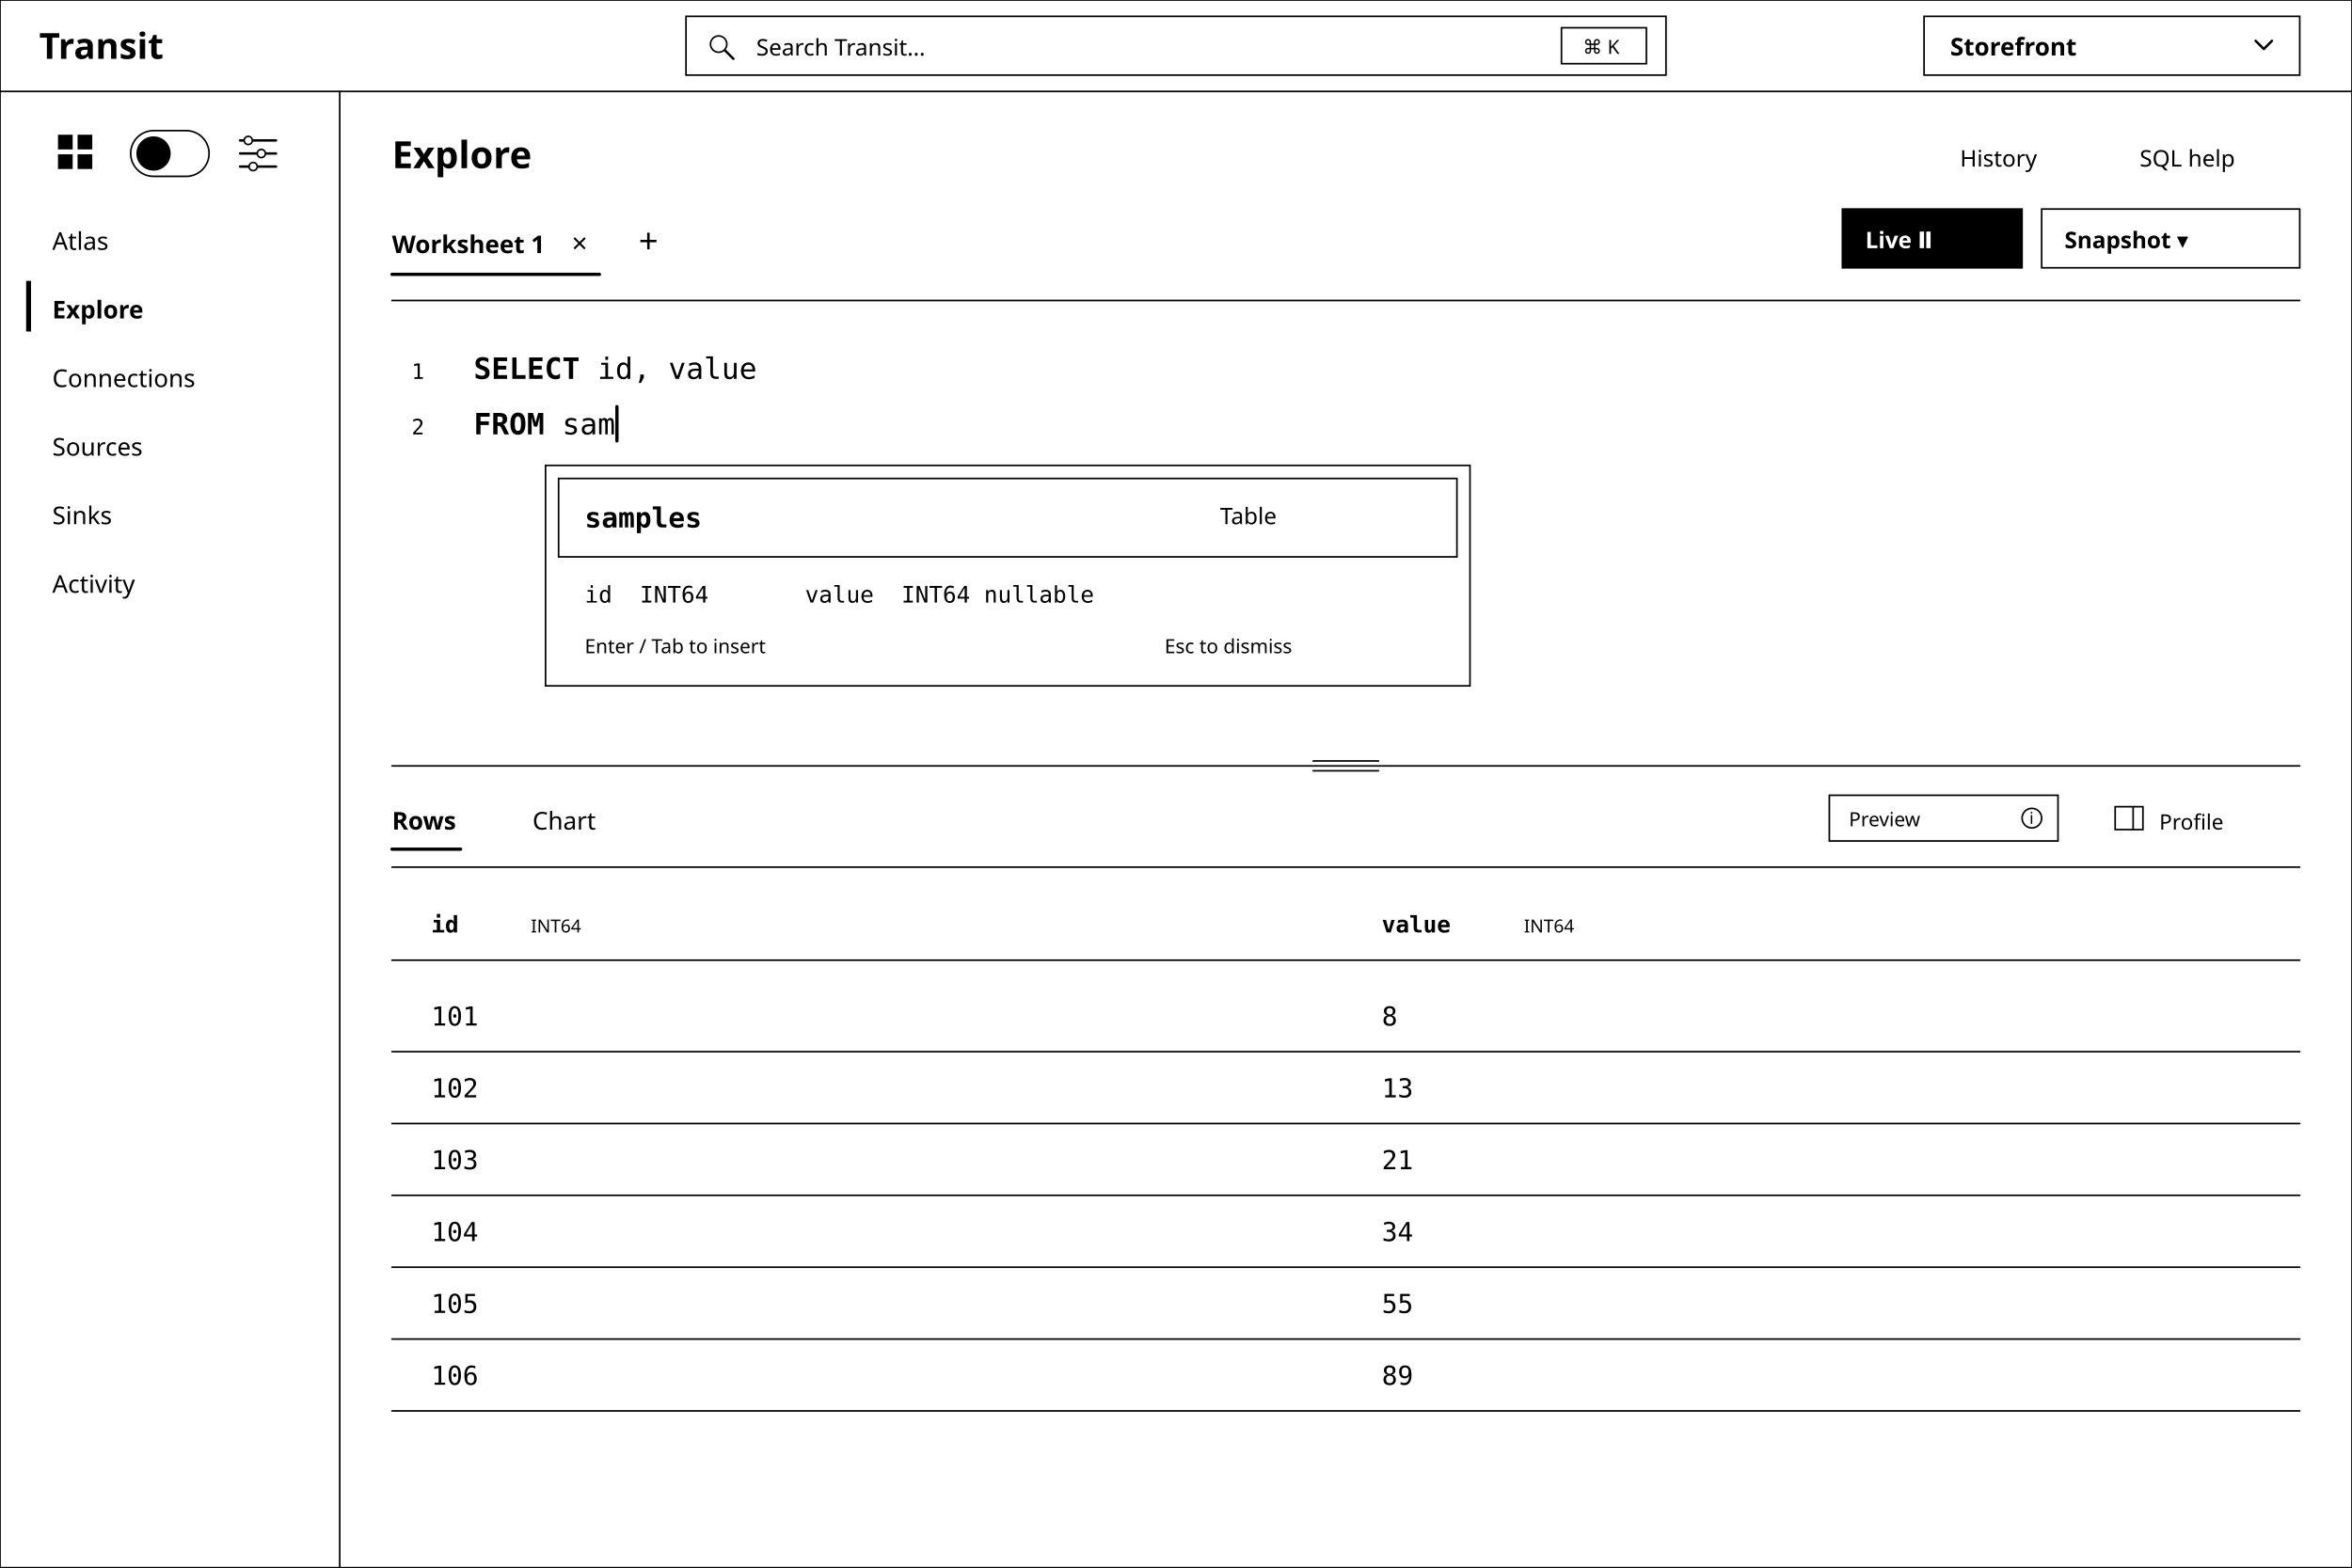
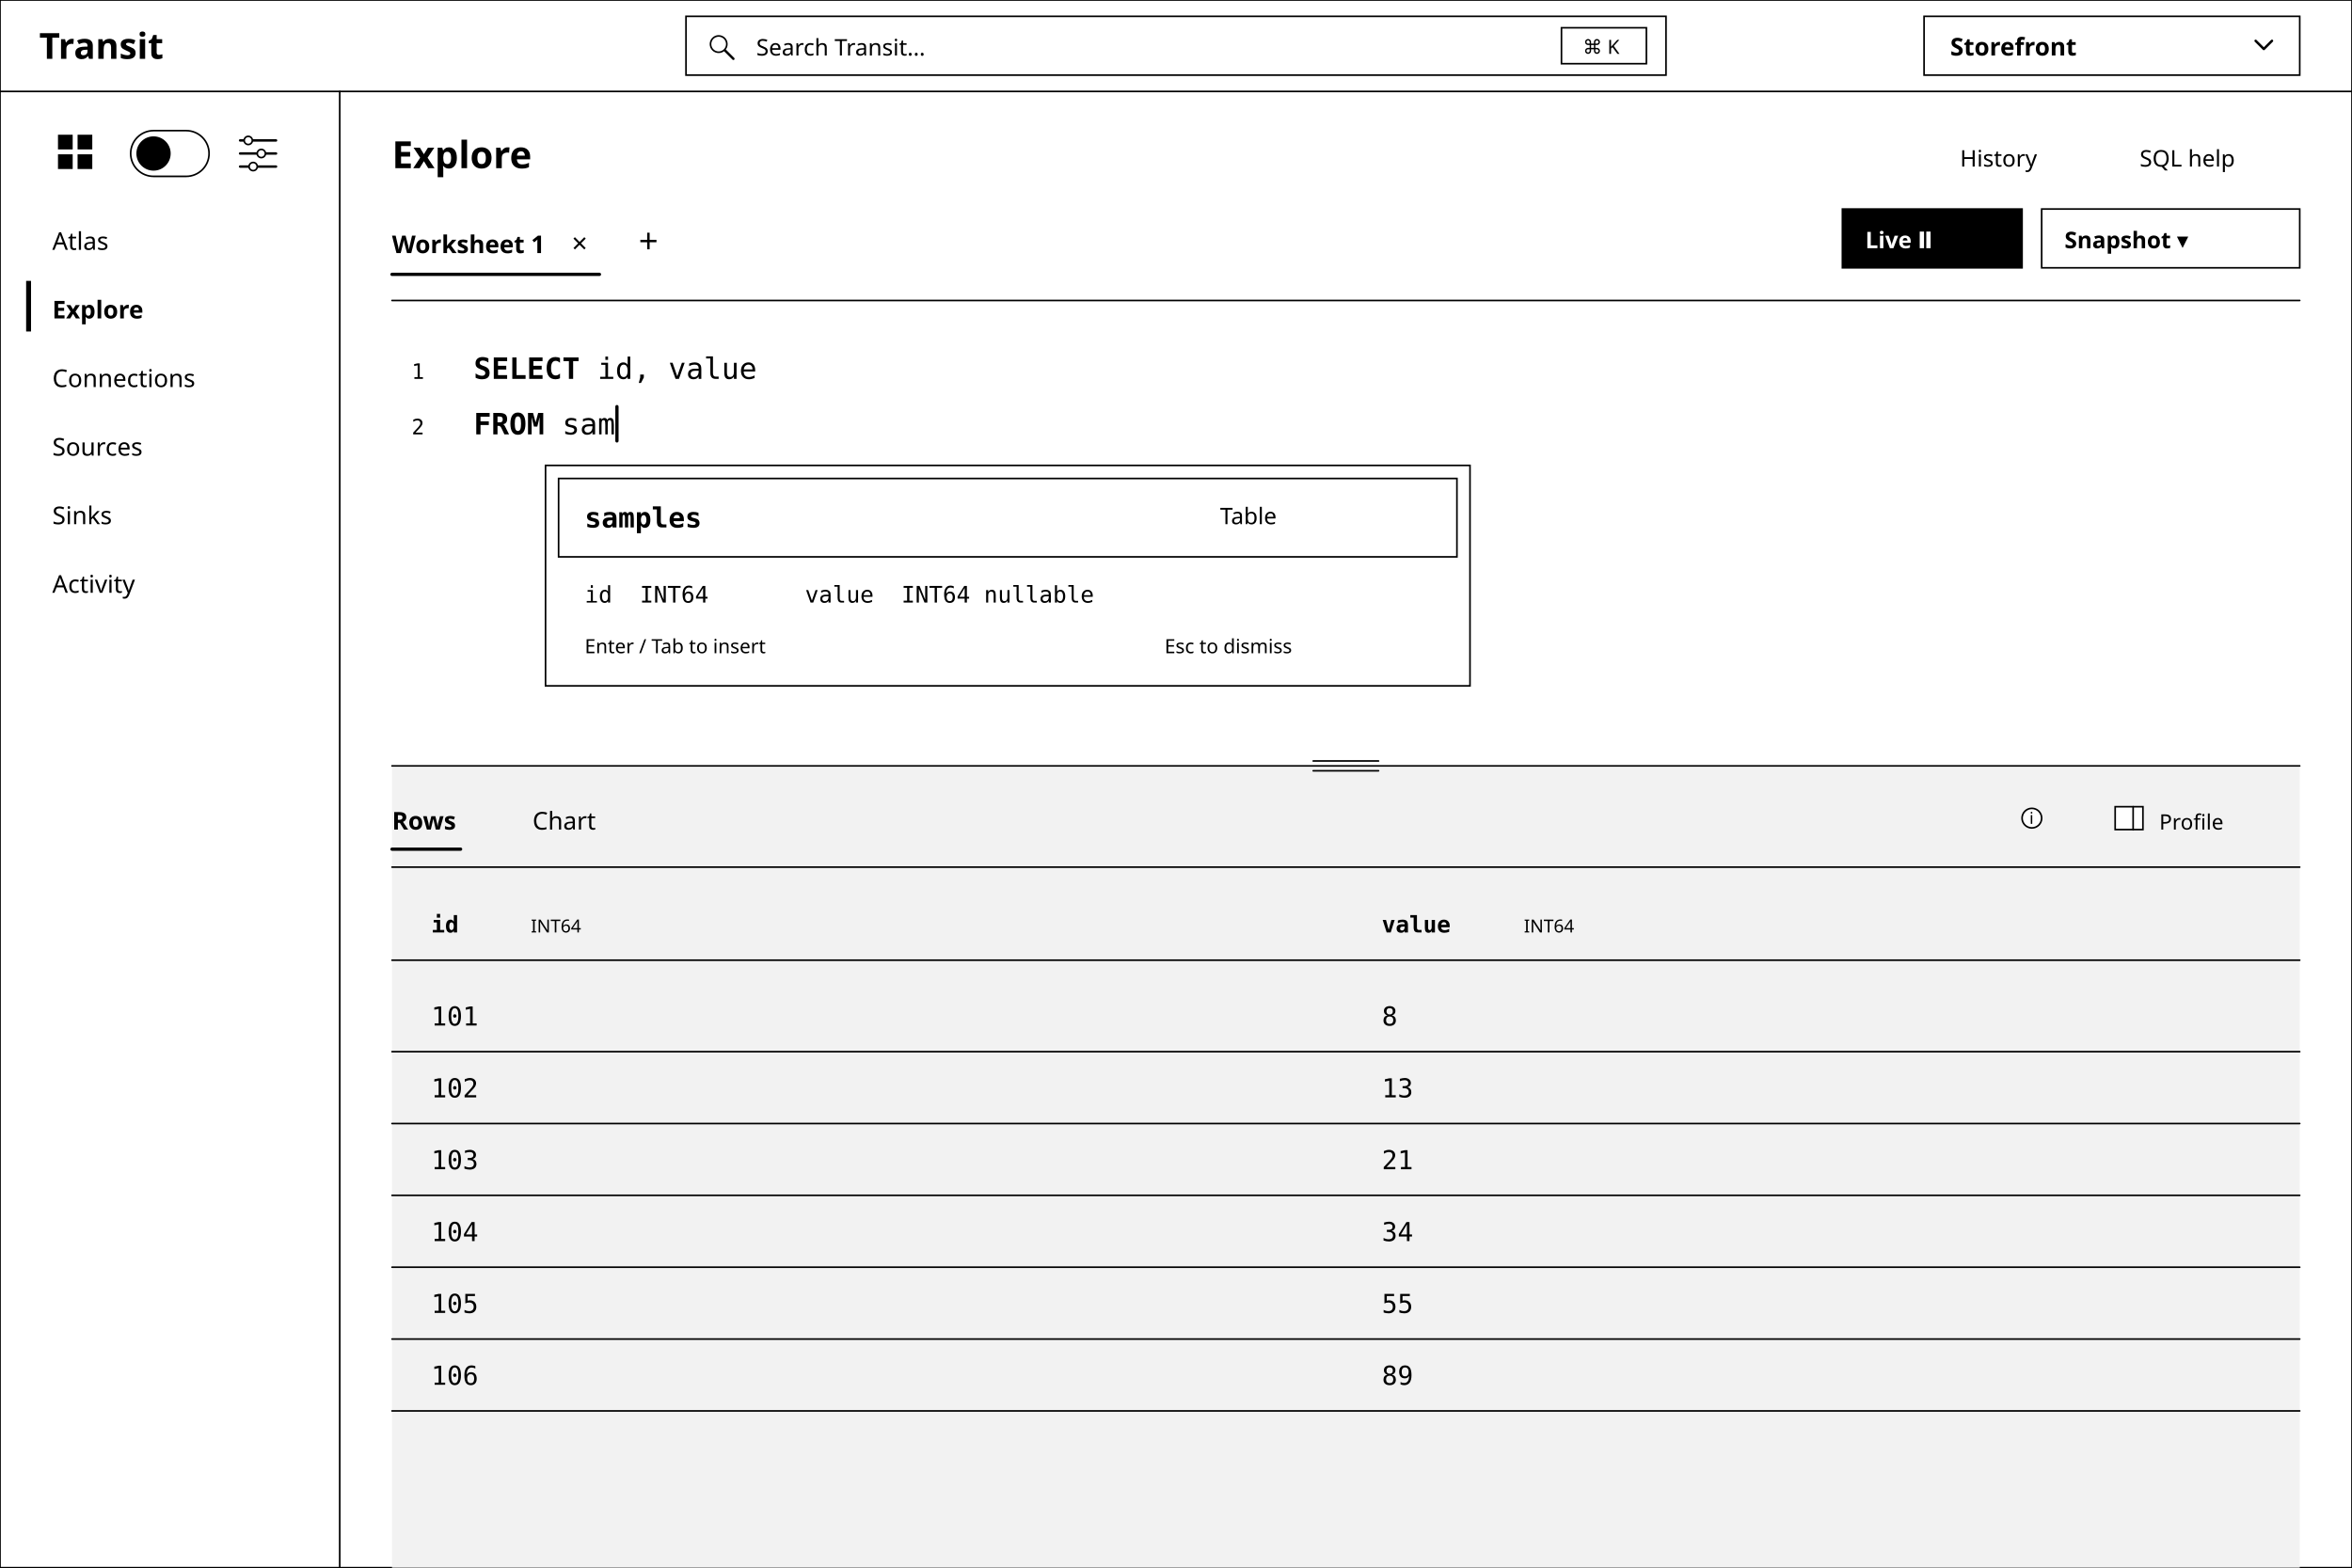
<svg xmlns="http://www.w3.org/2000/svg" width="1440" height="960" viewBox="0 0 1440 960" role="img" aria-labelledby="title desc">
  <rect x="0" y="0" width="1440" height="960" rx="0" fill="white" stroke="black" />
  <text x="24" y="36" font-family="sans-serif" font-size="22" font-weight="700" fill="black">Transit</text>
  <g role="img" aria-label="Search Transit. Command K or Control K opens context-aware power search.">
    <rect x="420" y="10" width="600" height="36" rx="0" fill="white" stroke="black" />
    <circle cx="440" cy="27" r="5" fill="white" stroke="black" />
    <path d="M444 31 l5 5" fill="none" stroke="black" stroke-width="1.5" stroke-linecap="round" stroke-linejoin="round" />
    <text x="463" y="34" font-family="sans-serif" font-size="14" font-weight="400" fill="black">Search Transit…</text>
    <rect x="956" y="17" width="52" height="22" rx="0" fill="white" stroke="black" />
    <text x="969" y="33" font-family="sans-serif" font-size="12" font-weight="400" fill="black">⌘ K</text>
  </g>
  <rect x="1178" y="10" width="230" height="36" rx="0" fill="white" stroke="black" />
  <text x="1194" y="34" font-family="sans-serif" font-size="15" font-weight="700" fill="black">Storefront</text>
  <path d="M1381 25 l5 5 l5 -5" fill="none" stroke="black" stroke-width="1.5" stroke-linecap="round" stroke-linejoin="round" />
  <path d="M0 56 H1440" fill="none" stroke="black" stroke-width="1" stroke-linecap="round" stroke-linejoin="round" />
  <path d="M208 56 L208 960" fill="none" stroke="black" stroke-width="1" stroke-linecap="round" stroke-linejoin="round" />
  <g role="img" aria-label="Area: Workspace. Workspace left; Operations right.">
    <rect x="36" y="83" width="8" height="8" rx="0" fill="black" stroke="black" />
    <rect x="36" y="95" width="8" height="8" rx="0" fill="black" stroke="black" />
    <rect x="48" y="83" width="8" height="8" rx="0" fill="black" stroke="black" />
    <rect x="48" y="95" width="8" height="8" rx="0" fill="black" stroke="black" />
    <rect x="80" y="80" width="48" height="28" rx="14" fill="white" stroke="black" />
    <circle cx="94" cy="94" r="10" fill="black" stroke="black" />
    <path d="M147 86 H169" fill="none" stroke="black" stroke-width="1.5" stroke-linecap="round" stroke-linejoin="round" />
    <circle cx="152" cy="86" r="2.5" fill="white" stroke="black" />
    <path d="M147 94 H169" fill="none" stroke="black" stroke-width="1.5" stroke-linecap="round" stroke-linejoin="round" />
    <circle cx="160" cy="94" r="2.5" fill="white" stroke="black" />
    <path d="M147 102 H169" fill="none" stroke="black" stroke-width="1.5" stroke-linecap="round" stroke-linejoin="round" />
    <circle cx="155" cy="102" r="2.5" fill="white" stroke="black" />
  </g>
  <text xml:space="preserve" x="32" y="153" font-family="sans-serif" font-size="15" font-weight="400" fill="black">Atlas</text>
  <rect x="16" y="172" width="3" height="31" rx="0" fill="black" stroke="none" />
  <text xml:space="preserve" x="32" y="195" font-family="sans-serif" font-size="15" font-weight="700" fill="black">Explore</text>
  <text xml:space="preserve" x="32" y="237" font-family="sans-serif" font-size="15" font-weight="400" fill="black">Connections</text>
  <text xml:space="preserve" x="32" y="279" font-family="sans-serif" font-size="15" font-weight="400" fill="black">Sources</text>
  <text xml:space="preserve" x="32" y="321" font-family="sans-serif" font-size="15" font-weight="400" fill="black">Sinks</text>
  <text xml:space="preserve" x="32" y="363" font-family="sans-serif" font-size="15" font-weight="400" fill="black">Activity</text>
  <text xml:space="preserve" x="240" y="103" font-family="sans-serif" font-size="23" font-weight="700" fill="black">Explore</text>
  <text xml:space="preserve" x="1200" y="102" font-family="sans-serif" font-size="14" font-weight="400" fill="black">History</text>
  <text xml:space="preserve" x="1310" y="102" font-family="sans-serif" font-size="14" font-weight="400" fill="black">SQL help</text>
  <text xml:space="preserve" x="240" y="155" font-family="sans-serif" font-size="15" font-weight="700" fill="black">Worksheet 1</text>
  <text xml:space="preserve" x="350" y="155" font-family="sans-serif" font-size="17" font-weight="400" fill="black">×</text>
  <text xml:space="preserve" x="391" y="155" font-family="sans-serif" font-size="21" font-weight="400" fill="black">+</text>
  <path d="M240 168 H367" fill="none" stroke="black" stroke-width="2" stroke-linecap="round" stroke-linejoin="round" />
  <rect x="1128" y="128" width="110" height="36" rx="0" fill="black" stroke="black" />
  <text x="1142" y="152" font-family="sans-serif" font-size="14" font-weight="700" fill="white">Live  Ⅱ</text>
  <rect x="1250" y="128" width="158" height="36" rx="0" fill="white" stroke="black" />
  <text x="1264" y="152" font-family="sans-serif" font-size="14" font-weight="700" fill="black">Snapshot  ▾</text>
  <path d="M240 184 H1408" fill="none" stroke="black" stroke-width="1" stroke-linecap="round" stroke-linejoin="round" />
  <text xml:space="preserve" x="252" y="232" font-family="monospace" font-size="13" font-weight="400" fill="black">1</text>
  <text xml:space="preserve" x="290" y="232" font-family="monospace" font-size="18" font-weight="700" fill="black">SELECT</text>
  <text xml:space="preserve" x="355.04" y="232" font-family="monospace" font-size="18" font-weight="400" fill="black"> id, value</text>
  <text xml:space="preserve" x="252" y="266" font-family="monospace" font-size="13" font-weight="400" fill="black">2</text>
  <text xml:space="preserve" x="290" y="266" font-family="monospace" font-size="18" font-weight="700" fill="black">FROM</text>
  <text xml:space="preserve" x="333.36" y="266" font-family="monospace" font-size="18" font-weight="400" fill="black"> sam</text>
  <path d="M377.72 249 L377.72 270" fill="none" stroke="black" stroke-width="2" stroke-linecap="round" stroke-linejoin="round" />
  <rect x="334" y="285" width="566" height="135" rx="0" fill="white" stroke="black" />
  <rect x="342" y="293" width="550" height="48" rx="0" fill="white" stroke="black" />
  <text xml:space="preserve" x="358" y="323" font-family="monospace" font-size="17" font-weight="700" fill="black">samples</text>
  <text xml:space="preserve" x="747" y="321" font-family="sans-serif" font-size="14" font-weight="400" fill="black">Table</text>
  <text xml:space="preserve" x="358" y="369" font-family="monospace" font-size="14" font-weight="400" fill="black">id  INT64       value  INT64 nullable</text>
  <text xml:space="preserve" x="358" y="400" font-family="sans-serif" font-size="12" font-weight="400" fill="black">Enter / Tab to insert</text>
  <text xml:space="preserve" x="713" y="400" font-family="sans-serif" font-size="12" font-weight="400" fill="black">Esc to dismiss</text>
  <defs>
    <pattern id="stripe" patternUnits="userSpaceOnUse" width="5" height="5">
      <rect width="5" height="5" fill="white" />
      <path d="M-1 1 l2 -2 M0 5 l5 -5 M4 6 l2 -2" stroke="black" stroke-width="1" />
    </pattern>
  </defs>
+   <rect x="240" y="470" width="1168" height="490" fill="#f2f2f2" stroke="none" />
  <path d="M240 469 H1408" fill="none" stroke="black" stroke-width="1" stroke-linecap="round" stroke-linejoin="round" />
  <path d="M804 466 H844" fill="none" stroke="black" stroke-width="1" stroke-linecap="round" stroke-linejoin="round" />
  <path d="M804 472 H844" fill="none" stroke="black" stroke-width="1" stroke-linecap="round" stroke-linejoin="round" />
  <text x="240" y="508" font-family="sans-serif" font-size="15" font-weight="700" fill="black">Rows</text>
  <text x="326" y="508" font-family="sans-serif" font-size="15" font-weight="400" fill="black">Chart</text>
  <path d="M240 520 H282" fill="none" stroke="black" stroke-width="2" stroke-linecap="round" stroke-linejoin="round" />
-   <g role="img" aria-label="Preview — Query info">
-     <rect x="1120" y="487" width="140" height="28" rx="0" fill="white" stroke="black" />
-     <text x="1132" y="506" font-family="sans-serif" font-size="12" font-weight="400" fill="black">Preview</text>
+   <g role="img" aria-label="Query info — provisional result for the suggested completion">
    <circle cx="1244" cy="501" r="6" fill="white" stroke="black" />
    <text x="1242.5" y="504.5" font-family="sans-serif" font-size="10" font-weight="400" fill="black">i</text>
  </g>
  <rect x="1295" y="494" width="17" height="14" rx="0" fill="white" stroke="black" />
  <path d="M1306 494 L1306 508" fill="none" stroke="black" stroke-width="1" stroke-linecap="round" stroke-linejoin="round" />
  <text x="1322" y="508" font-family="sans-serif" font-size="13" font-weight="400" fill="black">Profile</text>
  <path d="M240 531 H1408" fill="none" stroke="black" stroke-width="1" stroke-linecap="round" stroke-linejoin="round" />
  <text x="264" y="571" font-family="monospace" font-size="14" font-weight="700" fill="black">id</text>
  <text x="325" y="571" font-family="sans-serif" font-size="11" font-weight="400" fill="black">INT64</text>
  <text x="846" y="571" font-family="monospace" font-size="14" font-weight="700" fill="black">value</text>
  <text x="933" y="571" font-family="sans-serif" font-size="11" font-weight="400" fill="black">INT64</text>
  <path d="M240 588 H1408" fill="none" stroke="black" stroke-width="1" stroke-linecap="round" stroke-linejoin="round" />
  <text x="264" y="628" font-family="monospace" font-size="16" font-weight="400" fill="black">101</text>
  <text x="846" y="628" font-family="monospace" font-size="16" font-weight="400" fill="black">8</text>
  <path d="M240 644 H1408" fill="none" stroke="black" stroke-width="1" stroke-linecap="round" stroke-linejoin="round" />
  <text x="264" y="672" font-family="monospace" font-size="16" font-weight="400" fill="black">102</text>
  <text x="846" y="672" font-family="monospace" font-size="16" font-weight="400" fill="black">13</text>
  <path d="M240 688 H1408" fill="none" stroke="black" stroke-width="1" stroke-linecap="round" stroke-linejoin="round" />
  <text x="264" y="716" font-family="monospace" font-size="16" font-weight="400" fill="black">103</text>
  <text x="846" y="716" font-family="monospace" font-size="16" font-weight="400" fill="black">21</text>
  <path d="M240 732 H1408" fill="none" stroke="black" stroke-width="1" stroke-linecap="round" stroke-linejoin="round" />
  <text x="264" y="760" font-family="monospace" font-size="16" font-weight="400" fill="black">104</text>
  <text x="846" y="760" font-family="monospace" font-size="16" font-weight="400" fill="black">34</text>
  <path d="M240 776 H1408" fill="none" stroke="black" stroke-width="1" stroke-linecap="round" stroke-linejoin="round" />
  <text x="264" y="804" font-family="monospace" font-size="16" font-weight="400" fill="black">105</text>
  <text x="846" y="804" font-family="monospace" font-size="16" font-weight="400" fill="black">55</text>
  <path d="M240 820 H1408" fill="none" stroke="black" stroke-width="1" stroke-linecap="round" stroke-linejoin="round" />
  <text x="264" y="848" font-family="monospace" font-size="16" font-weight="400" fill="black">106</text>
  <text x="846" y="848" font-family="monospace" font-size="16" font-weight="400" fill="black">89</text>
  <path d="M240 864 H1408" fill="none" stroke="black" stroke-width="1" stroke-linecap="round" stroke-linejoin="round" />
</svg>
